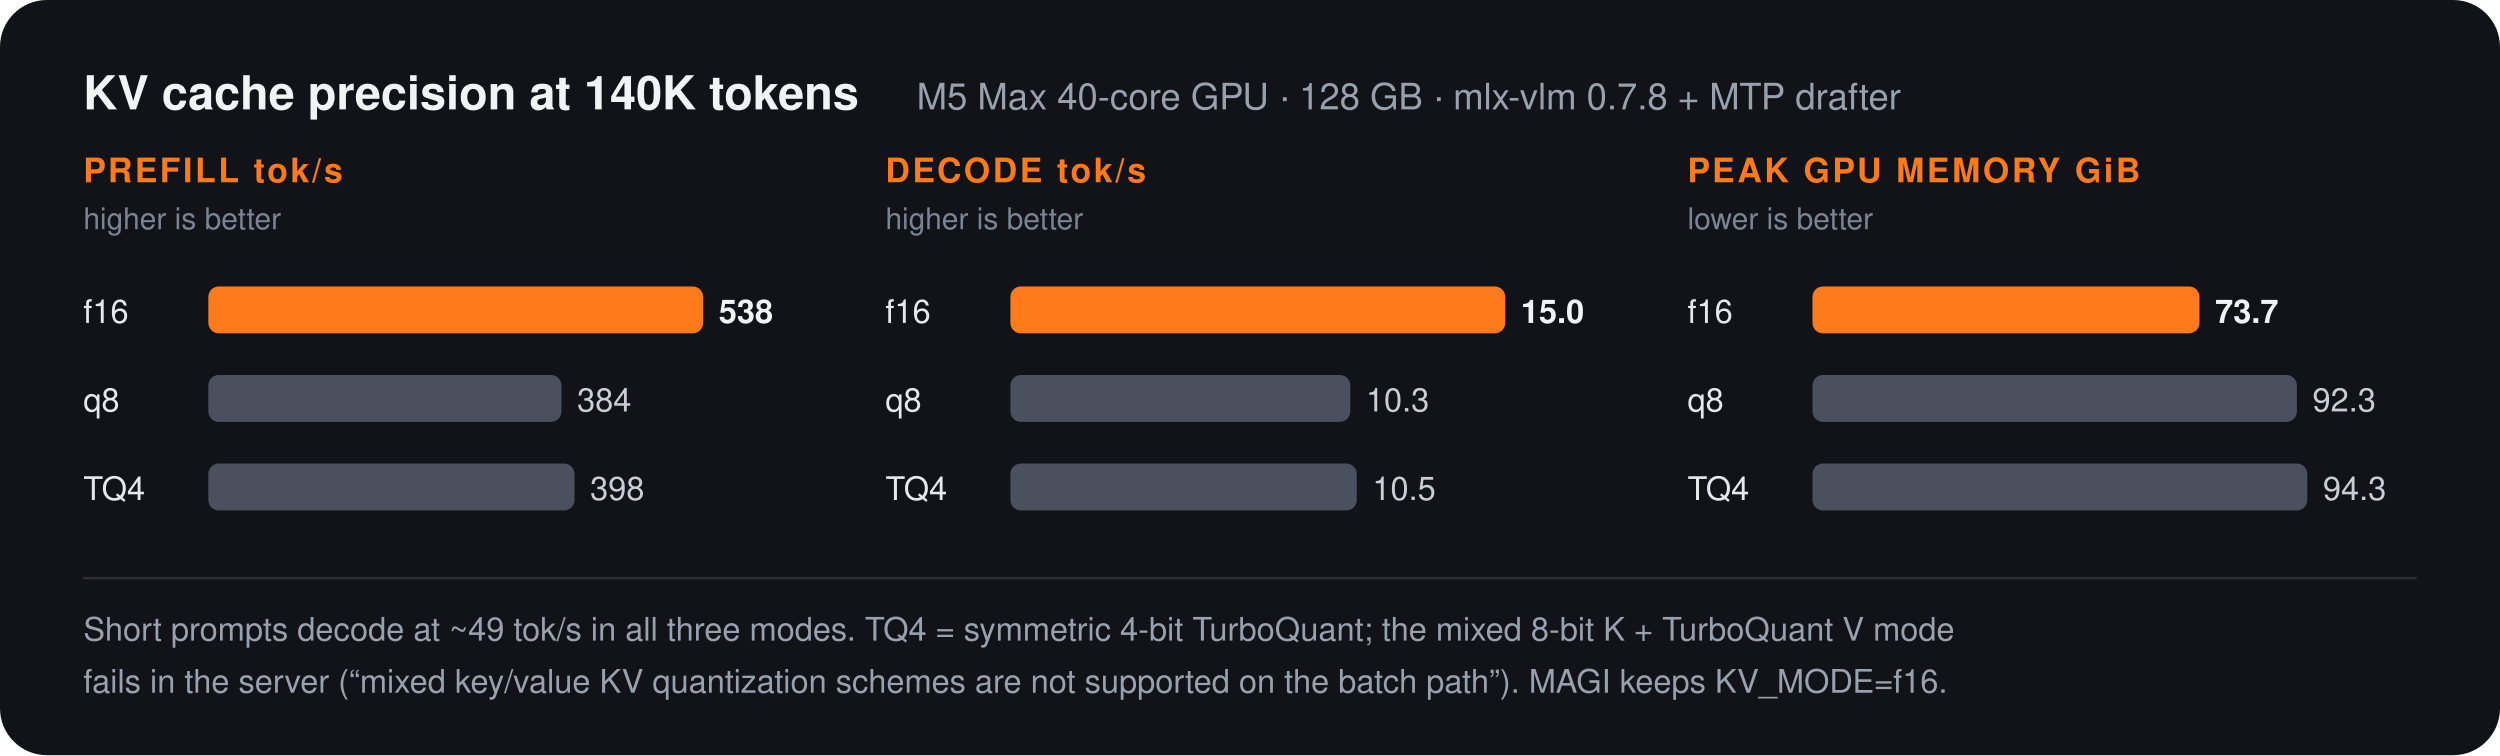
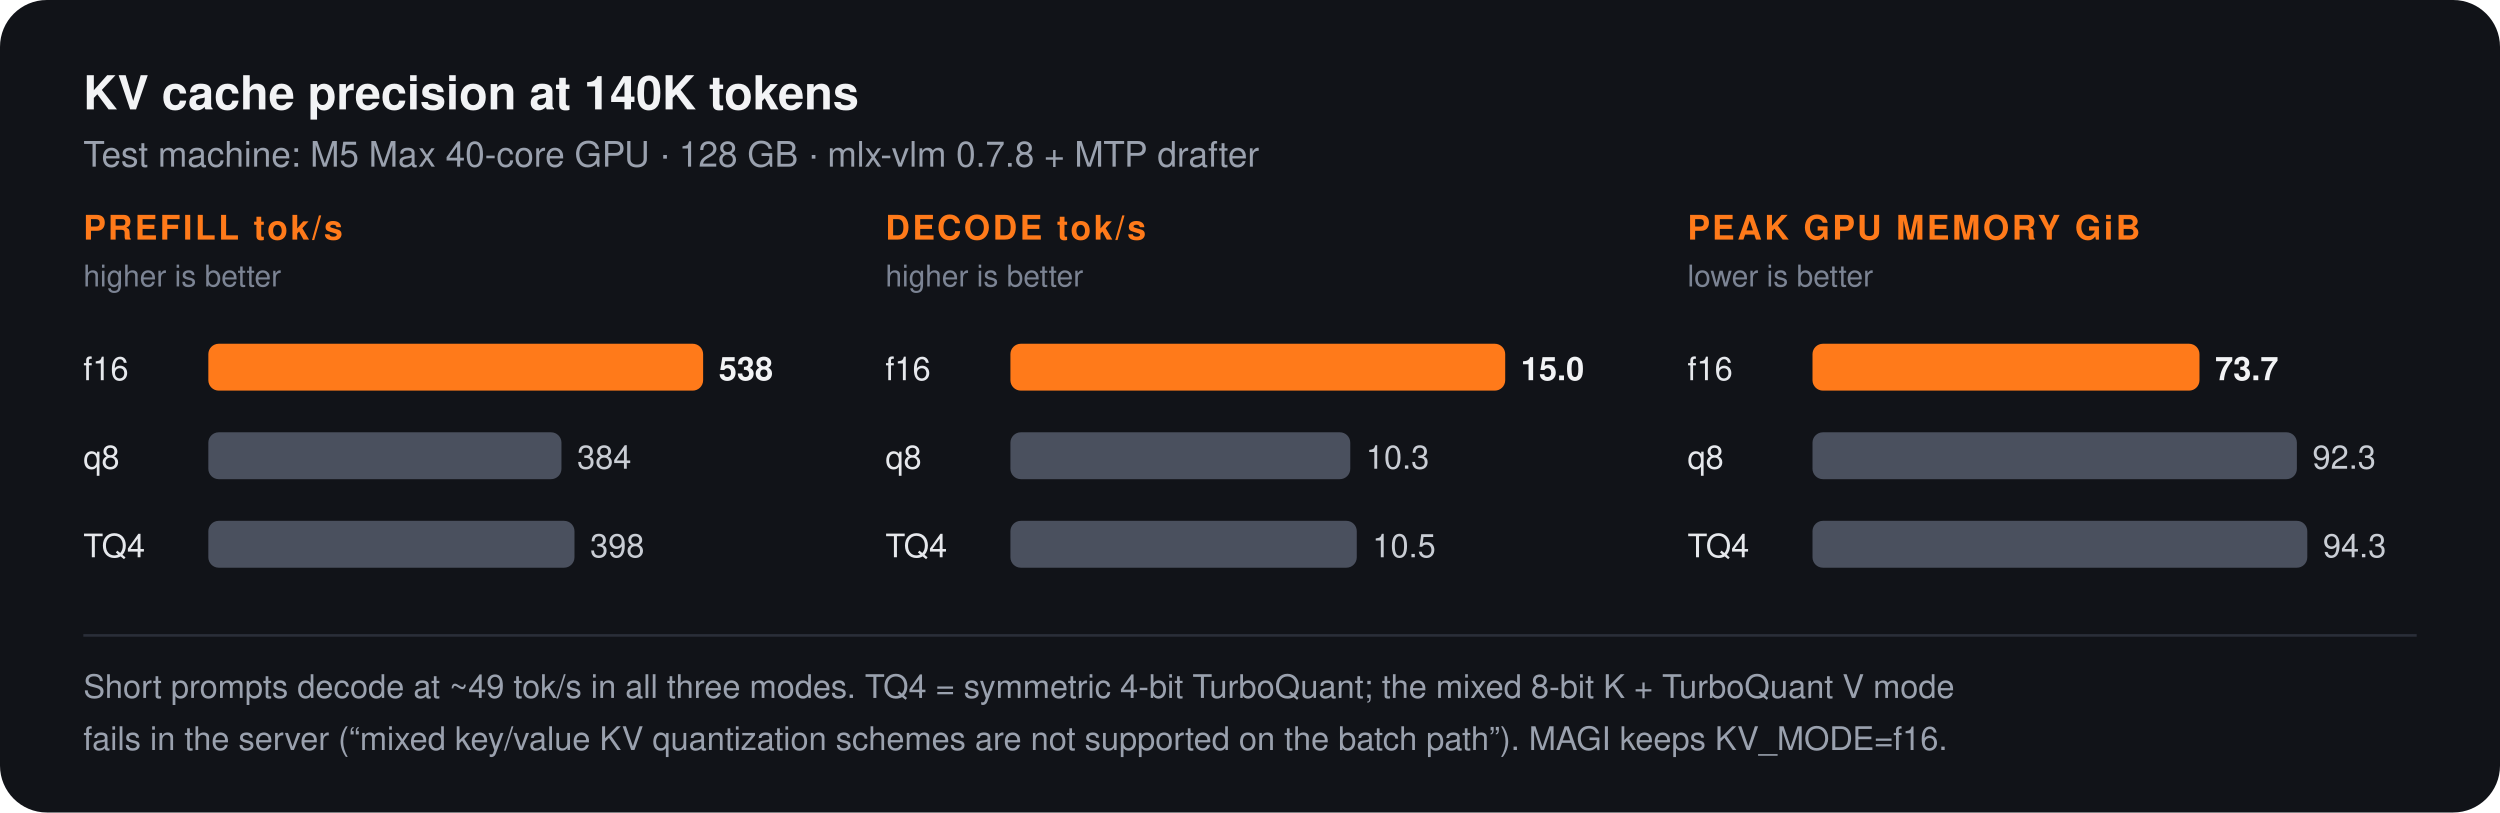
- <svg xmlns="http://www.w3.org/2000/svg" width="960" height="290" viewBox="0 0 960 290" font-family="-apple-system, BlinkMacSystemFont, 'Segoe UI', Helvetica, Arial, sans-serif">
-   <rect width="960" height="290" rx="18" fill="#111318" />
+ <svg xmlns="http://www.w3.org/2000/svg" width="960" height="312" viewBox="0 0 960 312" font-family="-apple-system, BlinkMacSystemFont, 'Segoe UI', Helvetica, Arial, sans-serif">
+   <rect width="960" height="312" rx="18" fill="#111318" />
  <text x="32" y="42" font-size="18" font-weight="700" fill="#F2F3F5">KV cache precision at 140K tokens</text>
-   <text x="352" y="42" font-size="14" fill="#9AA1AE">M5 Max 40-core GPU · 128 GB · mlx-vlm 0.7.8 + MTP drafter</text>
-   <g transform="translate(32,70)">
-     <text x="0" y="0" font-size="13" font-weight="700" fill="#FF7A1A" letter-spacing="1">PREFILL tok/s</text>
-     <text x="0" y="18" font-size="11.5" fill="#7C8494">higher is better</text>
-     <g font-size="12.5">
-       <text x="0" y="54" fill="#E6E8EC">f16</text>
-       <rect x="48" y="40" width="190" height="18" rx="4" fill="#FF7A1A" />
-       <text x="244" y="54" fill="#F2F3F5" font-weight="700">538</text>
-       <text x="0" y="88" fill="#E6E8EC">q8</text>
-       <rect x="48" y="74" width="135.6" height="18" rx="4" fill="#4A505E" />
-       <text x="189.6" y="88" fill="#C9CDD4">384</text>
-       <text x="0" y="122" fill="#E6E8EC">TQ4</text>
-       <rect x="48" y="108" width="140.6" height="18" rx="4" fill="#4A505E" />
-       <text x="194.6" y="122" fill="#C9CDD4">398</text>
+   <text x="32" y="64" font-size="13.5" fill="#9AA1AE">Test machine: M5 Max 40-core GPU · 128 GB · mlx-vlm 0.7.8 + MTP drafter</text>
+   <g transform="translate(0,22)">
+     <g transform="translate(32,70)">
+       <text x="0" y="0" font-size="13" font-weight="700" fill="#FF7A1A" letter-spacing="1">PREFILL tok/s</text>
+       <text x="0" y="18" font-size="11.5" fill="#7C8494">higher is better</text>
+       <g font-size="12.5">
+         <text x="0" y="54" fill="#E6E8EC">f16</text>
+         <rect x="48" y="40" width="190" height="18" rx="4" fill="#FF7A1A" />
+         <text x="244" y="54" fill="#F2F3F5" font-weight="700">538</text>
+         <text x="0" y="88" fill="#E6E8EC">q8</text>
+         <rect x="48" y="74" width="135.6" height="18" rx="4" fill="#4A505E" />
+         <text x="189.6" y="88" fill="#C9CDD4">384</text>
+         <text x="0" y="122" fill="#E6E8EC">TQ4</text>
+         <rect x="48" y="108" width="140.6" height="18" rx="4" fill="#4A505E" />
+         <text x="194.6" y="122" fill="#C9CDD4">398</text>
+       </g>
+     </g>
+     <g transform="translate(340,70)">
+       <text x="0" y="0" font-size="13" font-weight="700" fill="#FF7A1A" letter-spacing="1">DECODE tok/s</text>
+       <text x="0" y="18" font-size="11.5" fill="#7C8494">higher is better</text>
+       <g font-size="12.5">
+         <text x="0" y="54" fill="#E6E8EC">f16</text>
+         <rect x="48" y="40" width="190" height="18" rx="4" fill="#FF7A1A" />
+         <text x="244" y="54" fill="#F2F3F5" font-weight="700">15.0</text>
+         <text x="0" y="88" fill="#E6E8EC">q8</text>
+         <rect x="48" y="74" width="130.5" height="18" rx="4" fill="#4A505E" />
+         <text x="184.5" y="88" fill="#C9CDD4">10.3</text>
+         <text x="0" y="122" fill="#E6E8EC">TQ4</text>
+         <rect x="48" y="108" width="133" height="18" rx="4" fill="#4A505E" />
+         <text x="187" y="122" fill="#C9CDD4">10.5</text>
+       </g>
+     </g>
+     <g transform="translate(648,70)">
+       <text x="0" y="0" font-size="13" font-weight="700" fill="#FF7A1A" letter-spacing="1">PEAK GPU MEMORY GiB</text>
+       <text x="0" y="18" font-size="11.5" fill="#7C8494">lower is better</text>
+       <g font-size="12.5">
+         <text x="0" y="54" fill="#E6E8EC">f16</text>
+         <rect x="48" y="40" width="148.6" height="18" rx="4" fill="#FF7A1A" />
+         <text x="202.6" y="54" fill="#F2F3F5" font-weight="700">73.7</text>
+         <text x="0" y="88" fill="#E6E8EC">q8</text>
+         <rect x="48" y="74" width="186" height="18" rx="4" fill="#4A505E" />
+         <text x="240" y="88" fill="#C9CDD4">92.3</text>
+         <text x="0" y="122" fill="#E6E8EC">TQ4</text>
+         <rect x="48" y="108" width="190" height="18" rx="4" fill="#4A505E" />
+         <text x="244" y="122" fill="#C9CDD4">94.3</text>
+       </g>
+     </g>
+     <line x1="32" y1="222" x2="928" y2="222" stroke="#2A2E38" />
+     <g font-size="12.5" fill="#9AA1AE">
+       <text x="32" y="246">Short prompts decode at ~49 tok/s in all three modes. TQ4 = symmetric 4-bit TurboQuant; the mixed 8-bit K + TurboQuant V mode</text>
+       <text x="32" y="266">fails in the server (“mixed key/value KV quantization schemes are not supported on the batch path”). MAGI keeps KV_MODE=f16.</text>
    </g>
  </g>
-   <g transform="translate(340,70)">
-     <text x="0" y="0" font-size="13" font-weight="700" fill="#FF7A1A" letter-spacing="1">DECODE tok/s</text>
-     <text x="0" y="18" font-size="11.5" fill="#7C8494">higher is better</text>
-     <g font-size="12.5">
-       <text x="0" y="54" fill="#E6E8EC">f16</text>
-       <rect x="48" y="40" width="190" height="18" rx="4" fill="#FF7A1A" />
-       <text x="244" y="54" fill="#F2F3F5" font-weight="700">15.0</text>
-       <text x="0" y="88" fill="#E6E8EC">q8</text>
-       <rect x="48" y="74" width="130.5" height="18" rx="4" fill="#4A505E" />
-       <text x="184.5" y="88" fill="#C9CDD4">10.3</text>
-       <text x="0" y="122" fill="#E6E8EC">TQ4</text>
-       <rect x="48" y="108" width="133" height="18" rx="4" fill="#4A505E" />
-       <text x="187" y="122" fill="#C9CDD4">10.5</text>
-     </g>
-   </g>
-   <g transform="translate(648,70)">
-     <text x="0" y="0" font-size="13" font-weight="700" fill="#FF7A1A" letter-spacing="1">PEAK GPU MEMORY GiB</text>
-     <text x="0" y="18" font-size="11.5" fill="#7C8494">lower is better</text>
-     <g font-size="12.5">
-       <text x="0" y="54" fill="#E6E8EC">f16</text>
-       <rect x="48" y="40" width="148.6" height="18" rx="4" fill="#FF7A1A" />
-       <text x="202.6" y="54" fill="#F2F3F5" font-weight="700">73.7</text>
-       <text x="0" y="88" fill="#E6E8EC">q8</text>
-       <rect x="48" y="74" width="186" height="18" rx="4" fill="#4A505E" />
-       <text x="240" y="88" fill="#C9CDD4">92.3</text>
-       <text x="0" y="122" fill="#E6E8EC">TQ4</text>
-       <rect x="48" y="108" width="190" height="18" rx="4" fill="#4A505E" />
-       <text x="244" y="122" fill="#C9CDD4">94.3</text>
-     </g>
-   </g>
-   <line x1="32" y1="222" x2="928" y2="222" stroke="#2A2E38" />
-   <g font-size="12.5" fill="#9AA1AE">
-     <text x="32" y="246">Short prompts decode at ~49 tok/s in all three modes. TQ4 = symmetric 4-bit TurboQuant; the mixed 8-bit K + TurboQuant V mode</text>
-     <text x="32" y="266">fails in the server (“mixed key/value KV quantization schemes are not supported on the batch path”). MAGI keeps KV_MODE=f16.</text>
-   </g>
</svg>
